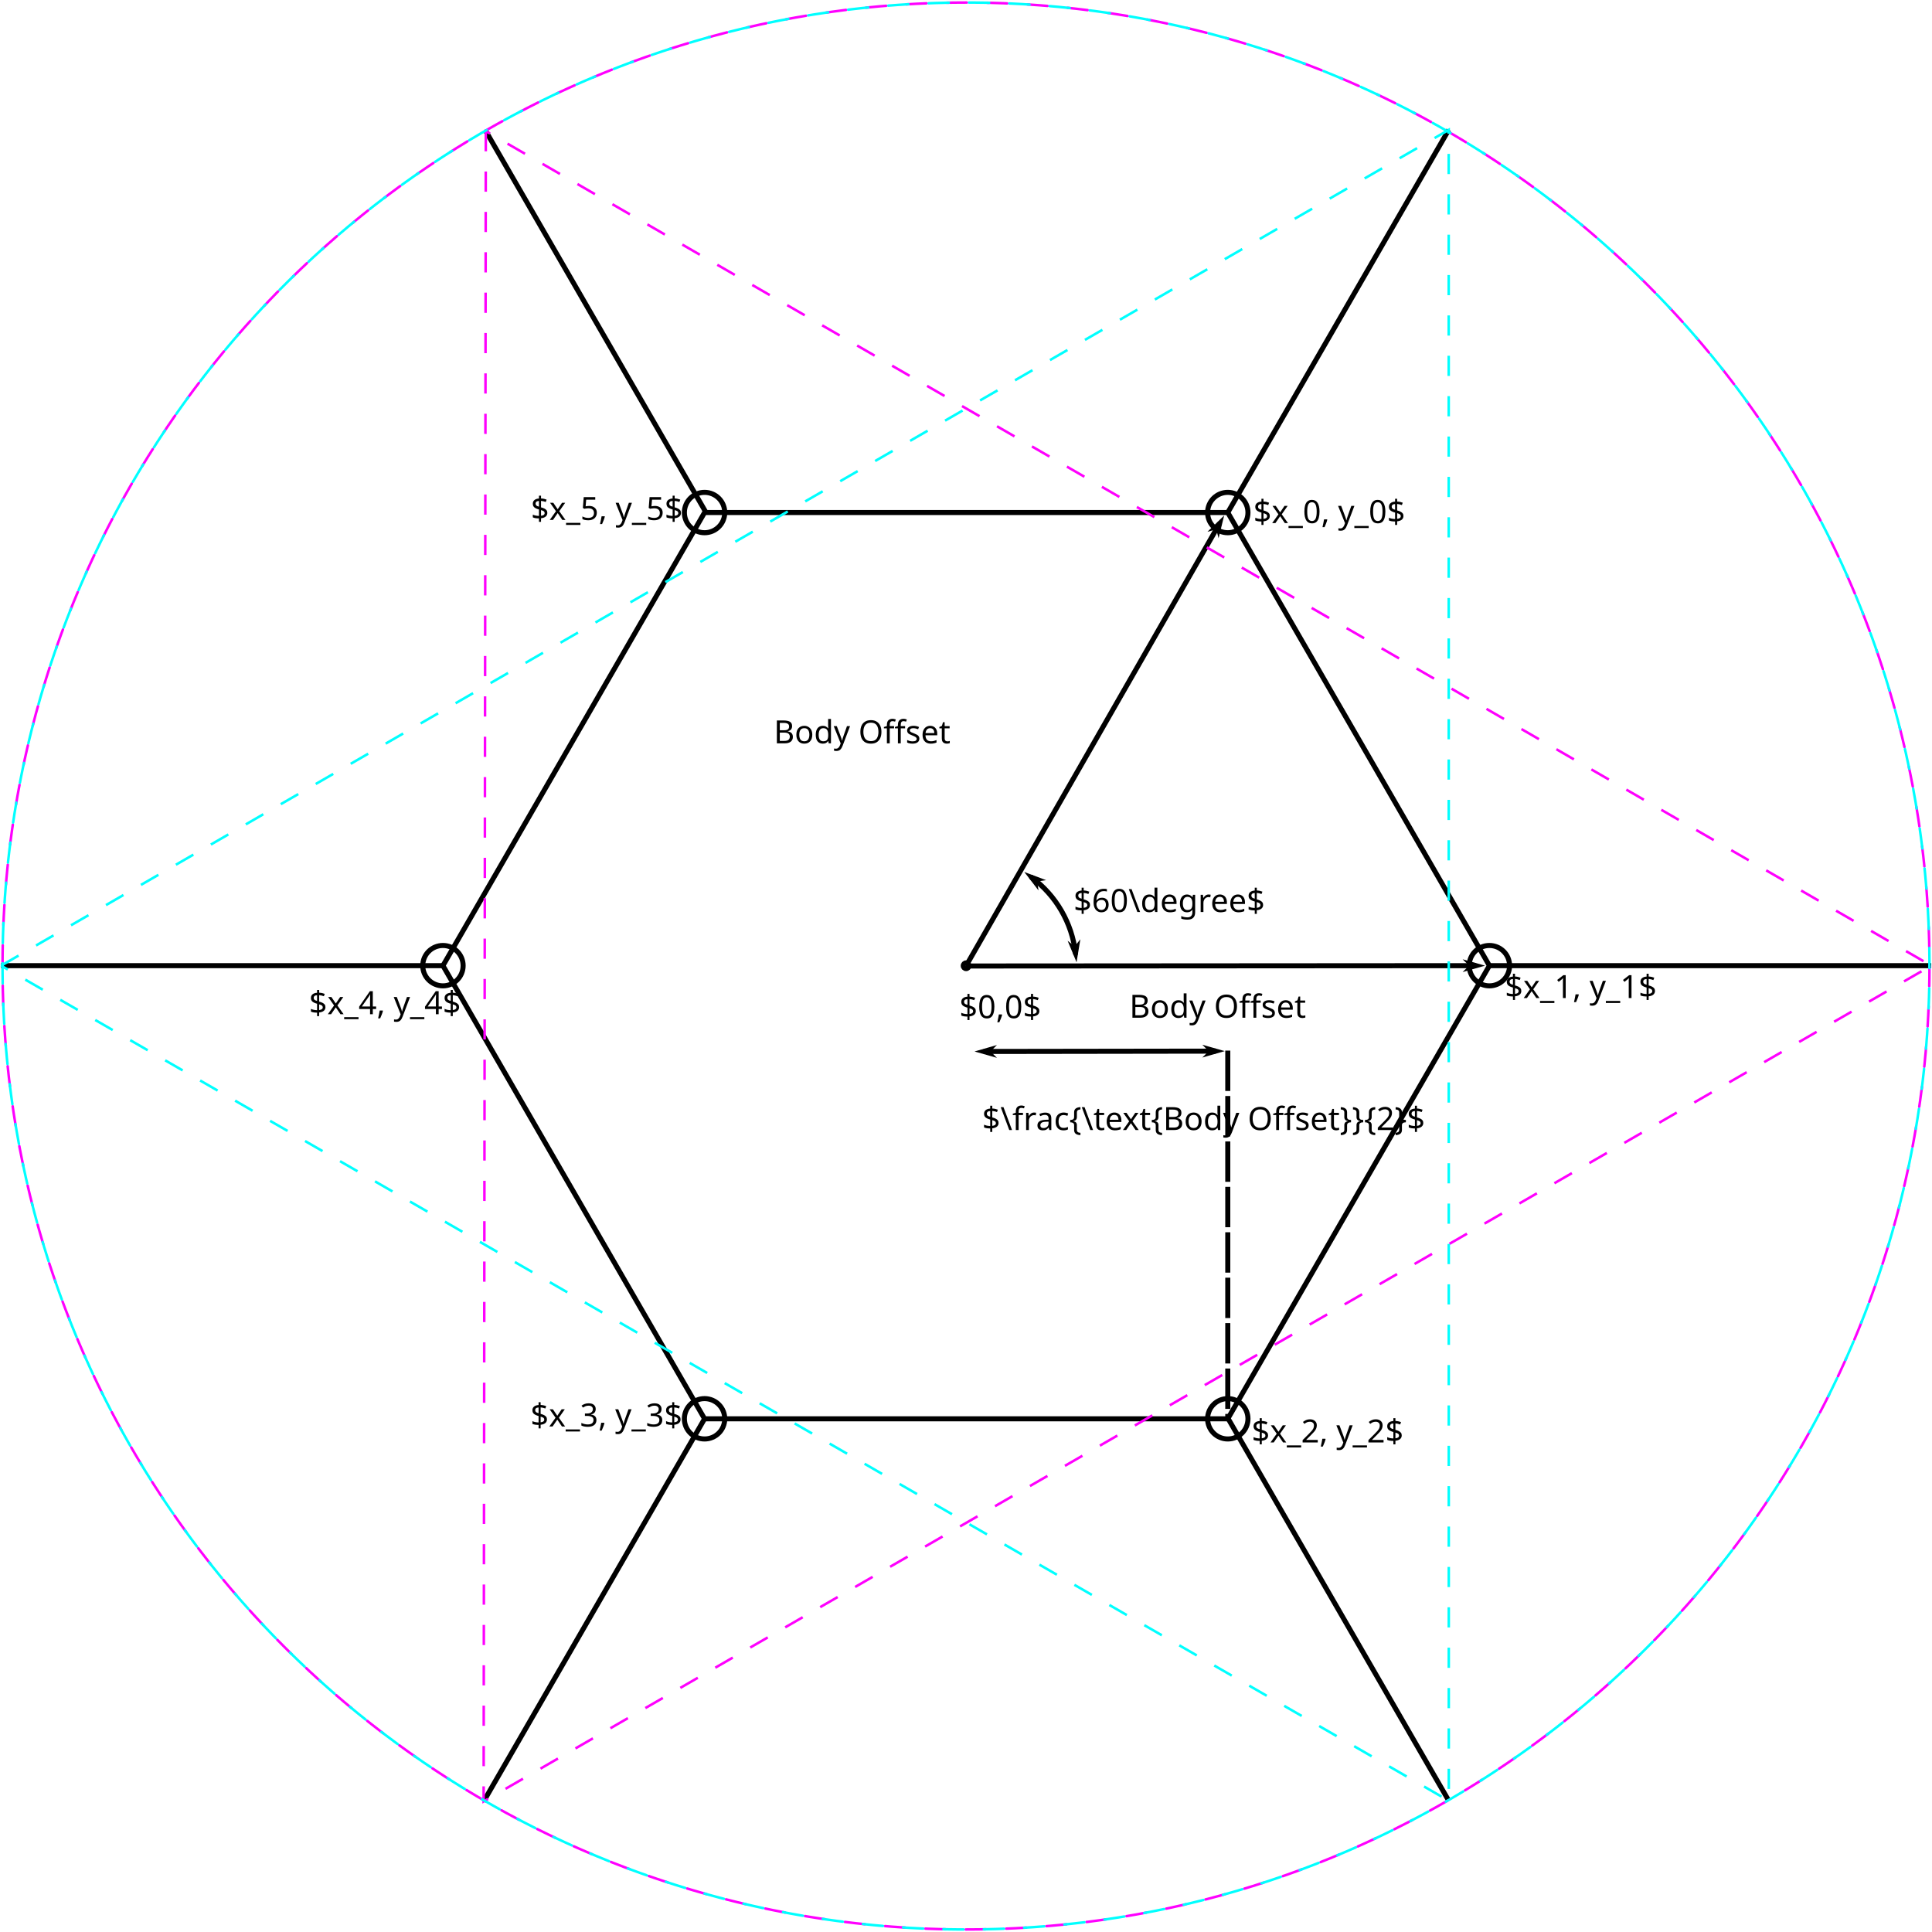
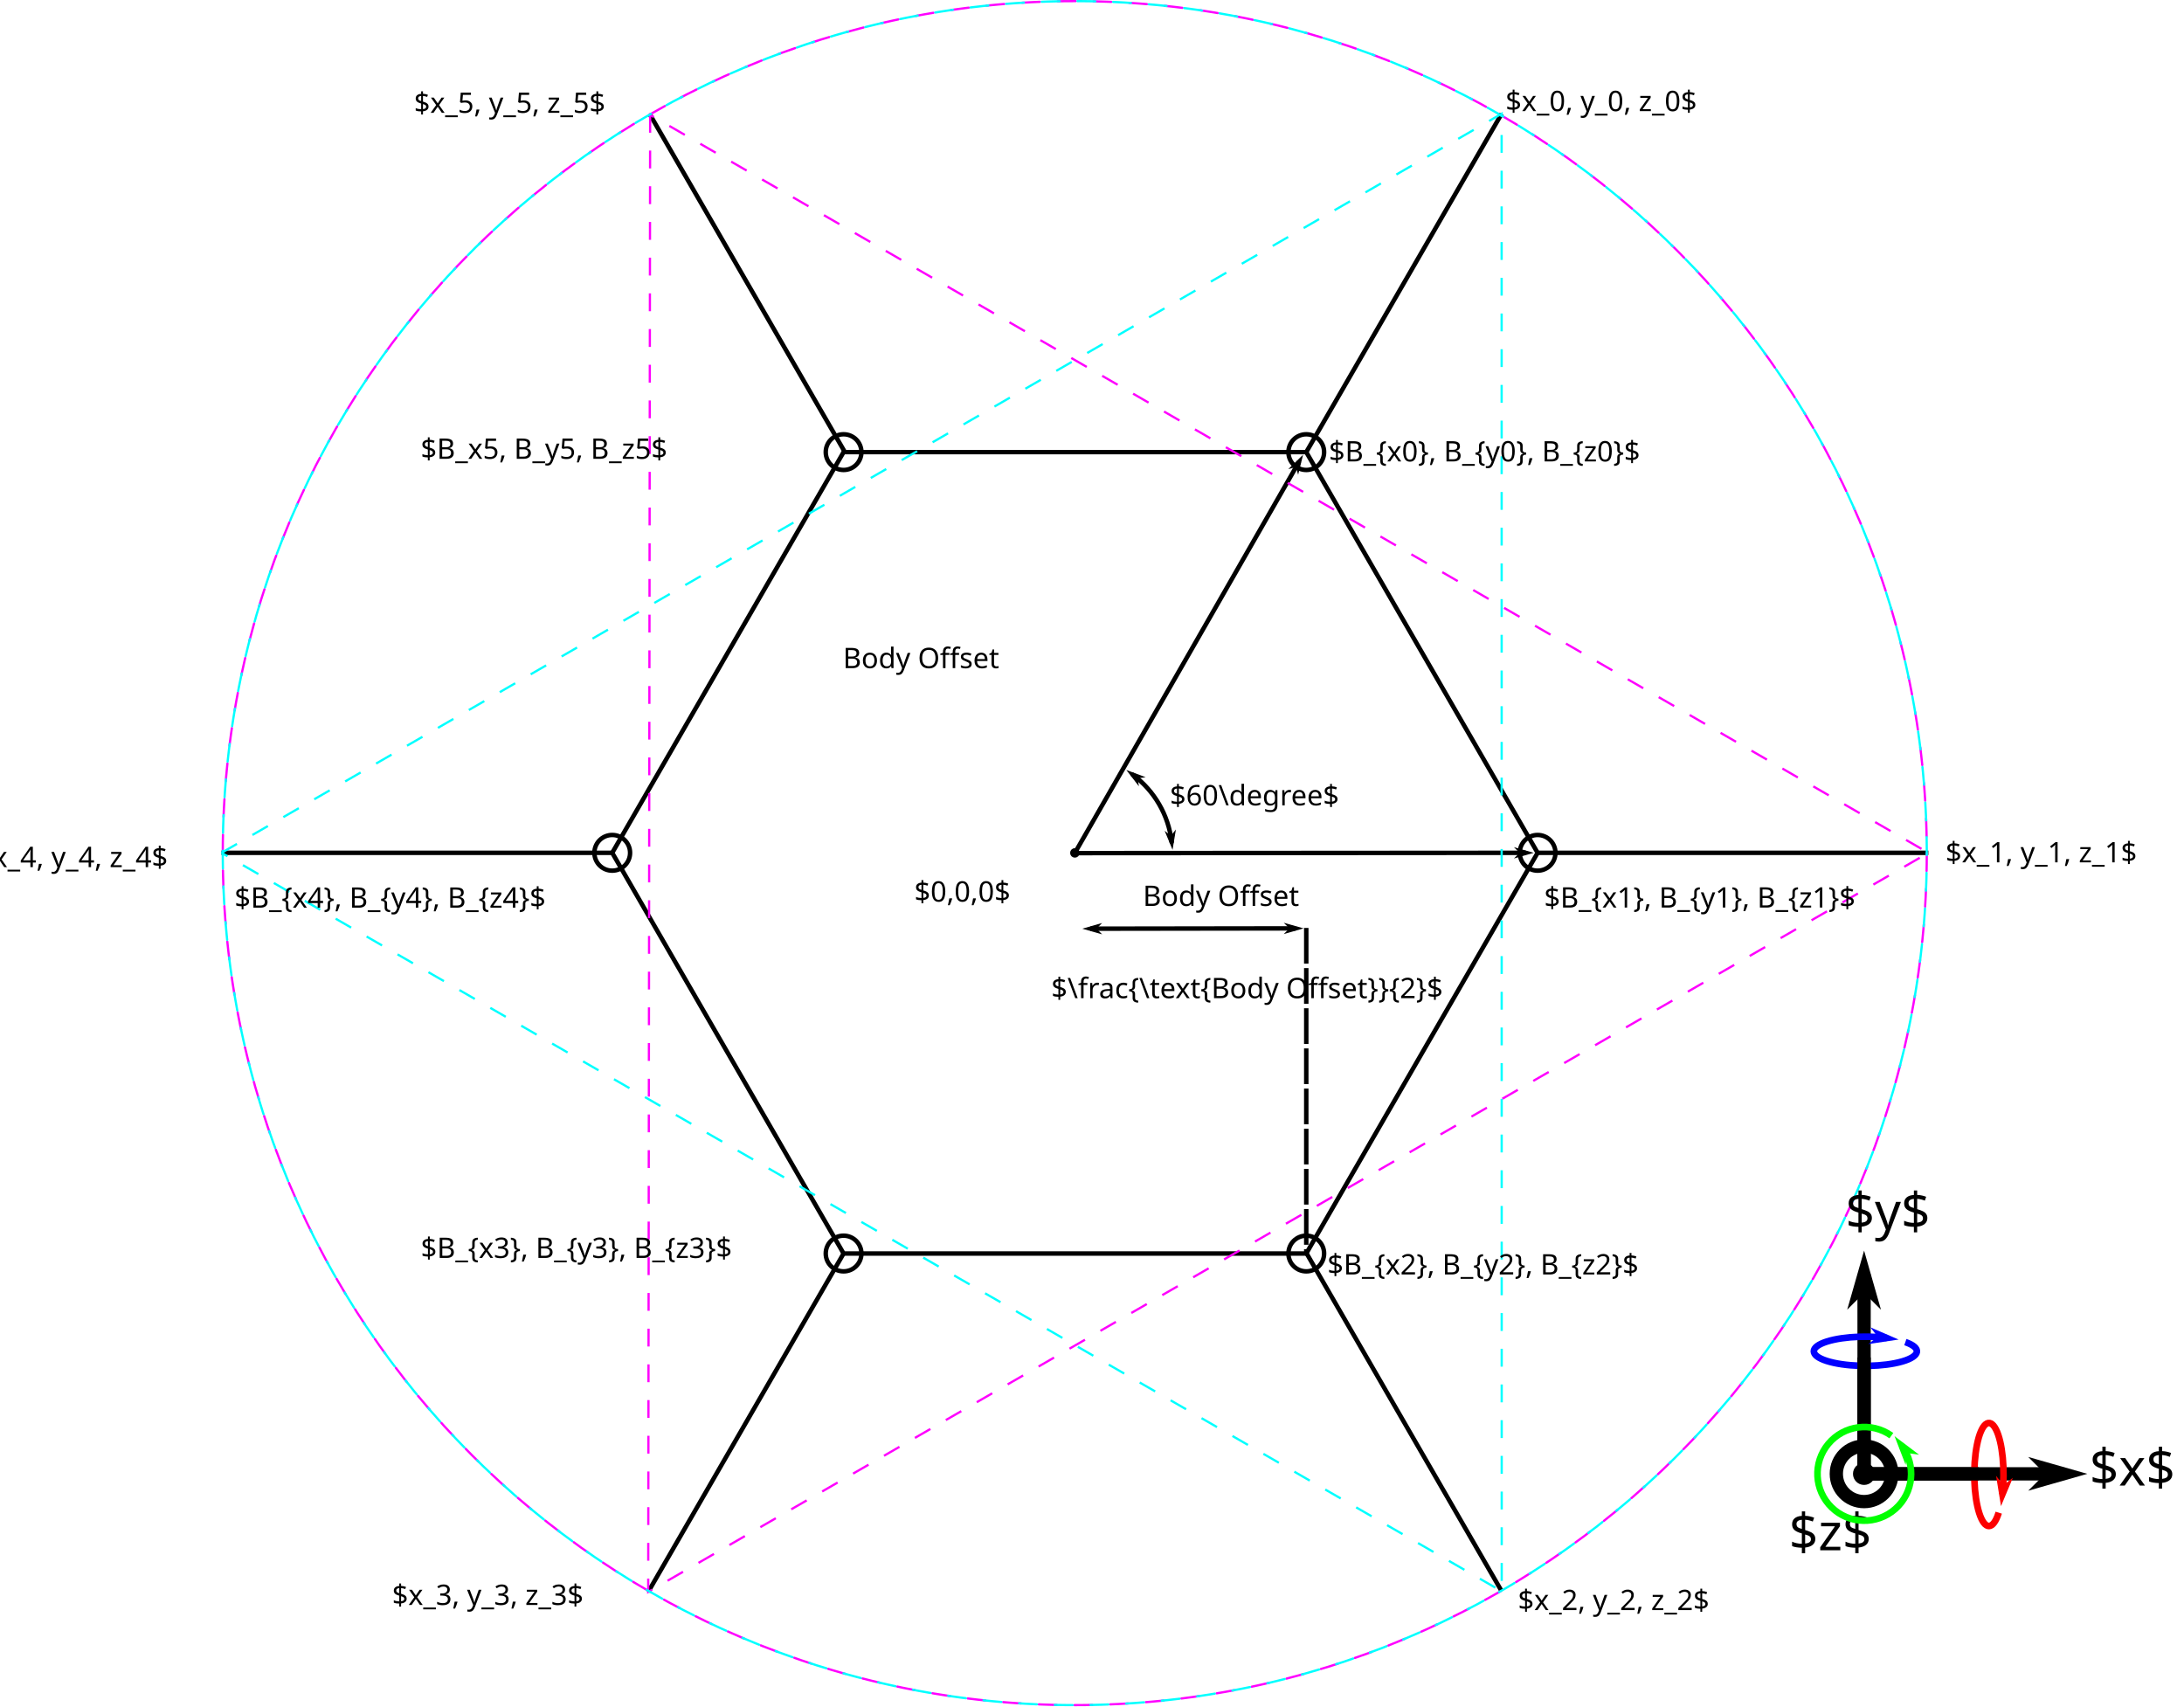
- <svg xmlns="http://www.w3.org/2000/svg" width="382.845mm" height="382.805mm" viewBox="0 0 382.845 382.805" version="1.1" id="svg8">
+ <svg xmlns="http://www.w3.org/2000/svg" width="489.405mm" height="382.347mm" viewBox="0 0 489.405 382.347" version="1.1" id="svg8">
  <defs id="defs2">
    <marker style="overflow:visible" id="marker1397" refX="0" refY="0" orient="auto">
      <path transform="matrix(0.2,0,0,0.2,1.2,0)" style="fill:#000000;fill-opacity:1;fill-rule:evenodd;stroke:#000000;stroke-width:1pt;stroke-opacity:1" d="M 0,0 5,-5 -12.5,0 5,5 Z" id="path1395" />
    </marker>
    <marker style="overflow:visible" id="marker1329" refX="0" refY="0" orient="auto">
      <path transform="matrix(-0.2,0,0,-0.2,-1.2,0)" style="fill:#000000;fill-opacity:1;fill-rule:evenodd;stroke:#000000;stroke-width:1pt;stroke-opacity:1" d="M 0,0 5,-5 -12.5,0 5,5 Z" id="path1327" />
    </marker>
    <marker style="overflow:visible" id="marker1243" refX="0" refY="0" orient="auto">
      <path transform="matrix(-0.2,0,0,-0.2,-1.2,0)" style="fill:#000000;fill-opacity:1;fill-rule:evenodd;stroke:#000000;stroke-width:1pt;stroke-opacity:1" d="M 0,0 5,-5 -12.5,0 5,5 Z" id="path1241" />
    </marker>
    <marker style="overflow:visible" id="Arrow1Sstart" refX="0" refY="0" orient="auto">
      <path transform="matrix(0.2,0,0,0.2,1.2,0)" style="fill:#000000;fill-opacity:1;fill-rule:evenodd;stroke:#000000;stroke-width:1pt;stroke-opacity:1" d="M 0,0 5,-5 -12.5,0 5,5 Z" id="path865" />
    </marker>
    <marker style="overflow:visible" id="marker1159" refX="0" refY="0" orient="auto">
      <path transform="matrix(-0.2,0,0,-0.2,-1.2,0)" style="fill:#000000;fill-opacity:1;fill-rule:evenodd;stroke:#000000;stroke-width:1pt;stroke-opacity:1" d="M 0,0 5,-5 -12.5,0 5,5 Z" id="path1157" />
    </marker>
    <marker style="overflow:visible" id="Arrow1Send" refX="0" refY="0" orient="auto">
      <path transform="matrix(-0.2,0,0,-0.2,-1.2,0)" style="fill:#000000;fill-opacity:1;fill-rule:evenodd;stroke:#000000;stroke-width:1pt;stroke-opacity:1" d="M 0,0 5,-5 -12.5,0 5,5 Z" id="path868" />
    </marker>
+     <marker orient="auto" refY="0" refX="0" id="marker6788" style="overflow:visible">
+       <path id="path6786" d="M 0,0 5,-5 -12.5,0 5,5 Z" style="fill:#01ff00;fill-opacity:1;fill-rule:evenodd;stroke:#01ff00;stroke-width:1pt;stroke-opacity:1" transform="matrix(0.2,0,0,0.2,1.2,0)" />
+     </marker>
+     <marker orient="auto" refY="0" refX="0" id="marker5784" style="overflow:visible">
+       <path id="path5782" d="M 0,0 5,-5 -12.5,0 5,5 Z" style="fill:#0100ff;fill-opacity:1;fill-rule:evenodd;stroke:#0100ff;stroke-width:1pt;stroke-opacity:1" transform="matrix(-0.2,0,0,-0.2,-1.2,0)" />
+     </marker>
+     <marker orient="auto" refY="0" refX="0" id="marker5298" style="overflow:visible">
+       <path id="path5296" d="M 0,0 5,-5 -12.5,0 5,5 Z" style="fill:#fc0000;fill-opacity:1;fill-rule:evenodd;stroke:#fc0000;stroke-width:1pt;stroke-opacity:1" transform="matrix(-0.2,0,0,-0.2,-1.2,0)" />
+     </marker>
+     <marker style="overflow:visible" id="marker3233" refX="0" refY="0" orient="auto">
+       <path transform="matrix(0.2,0,0,0.2,1.2,0)" style="fill:#000000;fill-opacity:1;fill-rule:evenodd;stroke:#000000;stroke-width:1pt;stroke-opacity:1" d="M 0,0 5,-5 -12.5,0 5,5 Z" id="path3231" />
+     </marker>
+     <marker orient="auto" refY="0" refX="0" id="marker2083" style="overflow:visible">
+       <path id="path2081" d="M 0,0 5,-5 -12.5,0 5,5 Z" style="fill:#000000;fill-opacity:1;fill-rule:evenodd;stroke:#000000;stroke-width:1pt;stroke-opacity:1" transform="matrix(0.2,0,0,0.2,1.2,0)" />
+     </marker>
  </defs>
-   <g id="layer1" transform="translate(84.54799,40.34878)" style="display:inline">
+   <g id="layer1" transform="translate(133.9683,40.0993)" style="display:inline">
    <g id="g849">
      <path style="fill:none;fill-opacity:1;stroke:#000000;stroke-width:1;stroke-linecap:round;stroke-miterlimit:4;stroke-dasharray:none;stroke-opacity:1" id="path835" d="M 158.749,240.799 55.067,240.799 3.225,151.007 55.067,61.216 l 103.683,5e-6 51.841,89.792 z" />
      <circle style="fill:none;fill-opacity:1;stroke:#000000;stroke-width:1;stroke-linecap:round;stroke-miterlimit:4;stroke-dasharray:none;stroke-opacity:1" id="path845" cx="106.896" cy="151.025" r="0.567" />
    </g>
    <path style="fill:none;stroke:#000000;stroke-width:1;stroke-linecap:butt;stroke-linejoin:miter;stroke-miterlimit:4;stroke-dasharray:none;stroke-opacity:1;marker-end:url(#Arrow1Send)" d="m 106.874,151.074 101.07,-0.067" id="path851" />
    <path style="fill:none;stroke:#000000;stroke-width:1;stroke-linecap:butt;stroke-linejoin:miter;stroke-miterlimit:4;stroke-dasharray:8, 1;stroke-dashoffset:0;stroke-opacity:1" d="m 158.749,167.837 -1e-5,72.962" id="path1147" />
    <path style="fill:none;stroke:#000000;stroke-width:1;stroke-linecap:butt;stroke-linejoin:miter;stroke-miterlimit:4;stroke-dasharray:none;stroke-opacity:1;marker-end:url(#marker1159)" d="M 106.874,151.074 157.145,63.354" id="path1155" />
    <path style="fill:none;fill-opacity:1;stroke:#000000;stroke-width:1;stroke-linecap:round;stroke-miterlimit:4;stroke-dasharray:none;stroke-dashoffset:0;stroke-opacity:1;marker-start:url(#Arrow1Sstart);marker-end:url(#marker1243)" id="path1195" d="m 119.862,133.504 a 21.849,21.849 0 0 1 8.716,15.059" />
    <text xml:space="preserve" style="font-size:6.35px;line-height:1.25;font-family:sans-serif;stroke-width:0.265" x="128.181" y="140.371" id="text1313">
      <tspan id="tspan1311" x="128.181" y="140.371" style="stroke-width:0.265">$60\degree$</tspan>
    </text>
-     <text xml:space="preserve" style="font-size:6.35px;line-height:1.25;font-family:sans-serif;stroke-width:0.265" x="139.246" y="161.32" id="text1317">
-       <tspan id="tspan1315" x="139.246" y="161.32" style="stroke-width:0.265">Body Offset</tspan>
+     <text xml:space="preserve" style="font-size:6.35px;line-height:1.25;font-family:sans-serif;stroke-width:0.265" x="122.141" y="162.908" id="text1317">
+       <tspan id="tspan1315" x="122.141" y="162.908" style="stroke-width:0.265">Body Offset</tspan>
    </text>
    <path style="fill:none;stroke:#000000;stroke-width:1;stroke-linecap:butt;stroke-linejoin:miter;stroke-miterlimit:4;stroke-dasharray:none;stroke-opacity:1;marker-start:url(#marker1397);marker-end:url(#marker1329)" d="m 110.349,168.008 46.013,-0.067" id="path1325" />
-     <text xml:space="preserve" style="font-size:6.35px;line-height:1.25;font-family:sans-serif;stroke-width:0.265" x="110.063" y="183.576" id="text1473">
-       <tspan id="tspan1471" x="110.063" y="183.576" style="stroke-width:0.265">$\frac{\text{Body Offset}}{2}$</tspan>
+     <text xml:space="preserve" style="font-size:6.35px;line-height:1.25;font-family:sans-serif;stroke-width:0.265" x="101.597" y="183.576" id="text1473">
+       <tspan id="tspan1471" x="101.597" y="183.576" style="stroke-width:0.265">$\frac{\text{Body Offset}}{2}$</tspan>
    </text>
-     <text xml:space="preserve" style="font-size:6.35px;line-height:1.25;font-family:sans-serif;stroke-width:0.265" x="68.79" y="106.947" id="text1483">
-       <tspan id="tspan1481" x="68.79" y="106.947" style="stroke-width:0.265">Body Offset</tspan>
+     <text xml:space="preserve" style="font-size:6.35px;line-height:1.25;font-family:sans-serif;stroke-width:0.265" x="54.93" y="109.62" id="text1483">
+       <tspan id="tspan1481" x="54.93" y="109.62" style="stroke-width:0.265">Body Offset</tspan>
    </text>
    <circle style="fill:none;fill-opacity:1;stroke:#000000;stroke-width:1;stroke-linecap:round;stroke-miterlimit:4;stroke-dasharray:none;stroke-dashoffset:0;stroke-opacity:1" id="path1485" cx="210.59" cy="151.007" r="4" />
    <circle style="fill:none;fill-opacity:1;stroke:#000000;stroke-width:1;stroke-linecap:round;stroke-miterlimit:4;stroke-dasharray:none;stroke-dashoffset:0;stroke-opacity:1" id="path1487" cx="158.749" cy="61.216" r="4" />
    <circle style="fill:none;fill-opacity:1;stroke:#000000;stroke-width:1;stroke-linecap:round;stroke-miterlimit:4;stroke-dasharray:none;stroke-dashoffset:0;stroke-opacity:1" id="path1489" cx="158.749" cy="240.799" r="4" />
    <circle style="fill:none;fill-opacity:1;stroke:#000000;stroke-width:1;stroke-linecap:round;stroke-miterlimit:4;stroke-dasharray:none;stroke-dashoffset:0;stroke-opacity:1" id="path1491" cx="55.067" cy="240.799" r="4" />
    <circle style="fill:none;fill-opacity:1;stroke:#000000;stroke-width:1;stroke-linecap:round;stroke-miterlimit:4;stroke-dasharray:none;stroke-dashoffset:0;stroke-opacity:1" id="path1493" cx="3.225" cy="151.007" r="4" />
    <circle style="fill:none;fill-opacity:1;stroke:#000000;stroke-width:1;stroke-linecap:round;stroke-miterlimit:4;stroke-dasharray:none;stroke-dashoffset:0;stroke-opacity:1" id="path1495" cx="55.067" cy="61.216" r="4" />
    <path style="fill:none;stroke:#000000;stroke-width:1;stroke-linecap:butt;stroke-linejoin:miter;stroke-miterlimit:4;stroke-dasharray:none;stroke-opacity:1" d="m 210.59,151.007 h 43.386 44.173" id="path1521" />
    <path style="fill:none;stroke:#000000;stroke-width:1;stroke-linecap:butt;stroke-linejoin:miter;stroke-miterlimit:4;stroke-dasharray:none;stroke-opacity:1" d="M 3.225,151.007 H -40.161 -84.333" id="path1523" />
    <path style="fill:none;stroke:#000000;stroke-width:1;stroke-linecap:butt;stroke-linejoin:miter;stroke-miterlimit:4;stroke-dasharray:none;stroke-opacity:1" d="M 55.5,61.466 33.807,23.892 11.72,-14.362" id="path1525" />
    <path style="fill:none;stroke:#000000;stroke-width:1;stroke-linecap:butt;stroke-linejoin:miter;stroke-miterlimit:4;stroke-dasharray:none;stroke-opacity:1" d="m 158.766,240.67 21.693,37.573 22.086,38.255" id="path1531" />
    <path style="fill:none;stroke:#000000;stroke-width:1;stroke-linecap:butt;stroke-linejoin:miter;stroke-miterlimit:4;stroke-dasharray:none;stroke-opacity:1" d="m 158.749,61.216 21.693,-37.573 22.086,-38.255" id="path1533" />
    <circle style="fill:none;fill-opacity:1;stroke:#ff00ff;stroke-width:0.5;stroke-linecap:round;stroke-miterlimit:4;stroke-dasharray:4, 4;stroke-dashoffset:0;stroke-opacity:1" id="path1537" cx="106.874" cy="151.074" r="190.923" />
    <path style="fill:none;stroke:#000000;stroke-width:1;stroke-linecap:butt;stroke-linejoin:miter;stroke-miterlimit:4;stroke-dasharray:none;stroke-opacity:1" d="m 55.067,240.799 -21.693,37.573 -22.086,38.255" id="path1541" />
    <path style="fill:none;stroke:#ff00fe;stroke-width:0.5;stroke-linecap:butt;stroke-linejoin:miter;stroke-miterlimit:4;stroke-dasharray:4, 4;stroke-dashoffset:0;stroke-opacity:1" d="M 11.72,-14.362 11.287,316.627 298.149,151.007 Z" id="path1543" />
    <path style="fill:none;stroke:#00ffff;stroke-width:0.5;stroke-linecap:butt;stroke-linejoin:miter;stroke-miterlimit:4;stroke-dasharray:4, 4;stroke-dashoffset:0;stroke-opacity:1" d="M -84.333,151.007 202.528,-14.612 202.545,316.498 -84.333,151.007" id="path1545" />
    <text xml:space="preserve" style="font-size:6.35px;line-height:1.25;font-family:sans-serif;stroke-width:0.265" x="163.807" y="63.298" id="text1641">
-       <tspan id="tspan1639" x="163.807" y="63.298" style="stroke-width:0.265">$x_0, y_0$</tspan>
+       <tspan id="tspan1639" x="163.807" y="63.298" style="stroke-width:0.265">$B_{x0}, B_{y0}, B_{z0}$</tspan>
    </text>
-     <text xml:space="preserve" style="font-size:6.35px;line-height:1.25;font-family:sans-serif;stroke-width:0.265" x="213.65" y="157.421" id="text1645">
-       <tspan id="tspan1643" x="213.65" y="157.421" style="stroke-width:0.265">$x_1, y_1$</tspan>
+     <text xml:space="preserve" style="font-size:6.35px;line-height:1.25;font-family:sans-serif;stroke-width:0.265" x="212.046" y="163.274" id="text1645">
+       <tspan id="tspan1643" x="212.046" y="163.274" style="stroke-width:0.265">$B_{x1}, B_{y1}, B_{z1}$</tspan>
    </text>
    <text xml:space="preserve" style="font-size:6.35px;line-height:1.25;font-family:sans-serif;stroke-width:0.265" x="163.47" y="245.49" id="text1649">
-       <tspan id="tspan1647" x="163.47" y="245.49" style="stroke-width:0.265">$x_2, y_2$</tspan>
+       <tspan id="tspan1647" x="163.47" y="245.49" style="stroke-width:0.265">$B_{x2}, B_{y2}, B_{z2}$</tspan>
    </text>
-     <text xml:space="preserve" style="font-size:6.35px;line-height:1.25;font-family:sans-serif;stroke-width:0.265" x="20.567" y="242.322" id="text1653">
-       <tspan id="tspan1651" x="20.567" y="242.322" style="stroke-width:0.265">$x_3, y_3$</tspan>
+     <text xml:space="preserve" style="font-size:6.35px;line-height:1.25;font-family:sans-serif;stroke-width:0.265" x="-39.675" y="241.788" id="text1653">
+       <tspan id="tspan1651" x="-39.675" y="241.788" style="stroke-width:0.265">$B_{x3}, B_{y3}, B_{z3}$</tspan>
    </text>
-     <text xml:space="preserve" style="font-size:6.35px;line-height:1.25;font-family:sans-serif;stroke-width:0.265" x="-23.324" y="160.628" id="text1657">
-       <tspan id="tspan1655" x="-23.324" y="160.628" style="stroke-width:0.265">$x_4, y_4$</tspan>
+     <text xml:space="preserve" style="font-size:6.35px;line-height:1.25;font-family:sans-serif;stroke-width:0.265" x="-81.427" y="163.301" id="text1657">
+       <tspan id="tspan1655" x="-81.427" y="163.301" style="stroke-width:0.265">$B_{x4}, B_{y4}, B_{z4}$</tspan>
    </text>
-     <text xml:space="preserve" style="font-size:6.35px;line-height:1.25;font-family:sans-serif;stroke-width:0.265" x="20.643" y="62.688" id="text1661">
-       <tspan id="tspan1659" x="20.643" y="62.688" style="stroke-width:0.265">$x_5, y_5$</tspan>
+     <text xml:space="preserve" style="font-size:6.35px;line-height:1.25;font-family:sans-serif;stroke-width:0.265" x="-41.203" y="-14.82" id="text1661">
+       <tspan id="tspan1659" x="-41.203" y="-14.82" style="stroke-width:0.265">$x_5, y_5, z_5$</tspan>
    </text>
-     <text xml:space="preserve" style="font-size:6.35px;line-height:1.25;font-family:sans-serif;stroke-width:0.265" x="105.551" y="161.405" id="text1671">
-       <tspan id="tspan1669" x="105.551" y="161.405" style="stroke-width:0.265">$0,0$</tspan>
+     <text xml:space="preserve" style="font-size:6.35px;line-height:1.25;font-family:sans-serif;stroke-width:0.265" x="70.914" y="161.94" id="text1671">
+       <tspan id="tspan1669" x="70.914" y="161.94" style="stroke-width:0.265">$0,0,0$</tspan>
    </text>
    <circle style="fill:none;fill-opacity:1;stroke:#00ffff;stroke-width:0.5;stroke-linecap:round;stroke-miterlimit:4;stroke-dasharray:4, 4;stroke-dashoffset:0;stroke-opacity:1" id="circle1673" cx="104.02" cy="153.054" r="190.923" transform="rotate(-1.075536)" />
+     <text xml:space="preserve" style="font-size:6.35px;line-height:1.25;font-family:sans-serif;display:inline;stroke-width:0.265" x="203.395" y="-15.195" id="text1641-8">
+       <tspan id="tspan1639-6" x="203.395" y="-15.195" style="stroke-width:0.265">$x_0, y_0, z_0$</tspan>
+     </text>
+     <text id="text984" y="153.145" x="302.004" style="font-size:6.35px;line-height:1.25;font-family:sans-serif;stroke-width:0.265" xml:space="preserve">
+       <tspan style="stroke-width:0.265" y="153.145" x="302.004" id="tspan982">$x_1, y_1, z_1$</tspan>
+     </text>
+     <text id="text988" y="320.707" x="206.181" style="font-size:6.35px;line-height:1.25;font-family:sans-serif;stroke-width:0.265" xml:space="preserve">
+       <tspan style="stroke-width:0.265" y="320.707" x="206.181" id="tspan986">$x_2, y_2, z_2$</tspan>
+     </text>
+     <text id="text992" y="319.548" x="-46.108" style="font-size:6.35px;line-height:1.25;font-family:sans-serif;stroke-width:0.265" xml:space="preserve">
+       <tspan style="stroke-width:0.265" y="319.548" x="-46.108" id="tspan990">$x_3, y_3, z_3$</tspan>
+     </text>
+     <text id="text996" y="62.711" x="-39.704" style="font-size:6.35px;line-height:1.25;font-family:sans-serif;stroke-width:0.265" xml:space="preserve">
+       <tspan style="stroke-width:0.265" y="62.711" x="-39.704" id="tspan994">$B_x5, B_y5, B_z5$</tspan>
+     </text>
+     <text id="text1000" y="154.213" x="-139.26" style="font-size:6.35px;line-height:1.25;font-family:sans-serif;stroke-width:0.265" xml:space="preserve">
+       <tspan style="stroke-width:0.265" y="154.213" x="-139.26" id="tspan998">$x_4, y_4, z_4$</tspan>
+     </text>
+     <path style="fill:none;stroke:#000000;stroke-width:2.98;stroke-linecap:butt;stroke-linejoin:miter;stroke-miterlimit:4;stroke-dasharray:none;stroke-opacity:1;marker-start:url(#marker2083)" d="m 283.748,245.468 v 44.703" id="path2027" />
+     <path id="path2139" d="M 328.451,290.171 H 283.748" style="fill:none;stroke:#000000;stroke-width:2.98;stroke-linecap:butt;stroke-linejoin:miter;stroke-miterlimit:4;stroke-dasharray:none;stroke-opacity:1;marker-start:url(#marker3233)" />
+     <circle style="opacity:1;fill:none;fill-opacity:1;stroke:#000000;stroke-width:2.98;stroke-linejoin:round;stroke-miterlimit:4;stroke-dasharray:none;stroke-dashoffset:0;stroke-opacity:1" id="path3533" cx="283.748" cy="290.171" r="6.22" />
+     <circle style="opacity:1;fill:#000000;fill-opacity:1;stroke:none;stroke-width:2.487;stroke-linejoin:round;stroke-miterlimit:4;stroke-dasharray:none;stroke-dashoffset:0;stroke-opacity:1" id="path3538" cx="283.748" cy="290.171" r="2.487" />
+     <text xml:space="preserve" style="font-style:normal;font-weight:normal;font-size:37.848px;line-height:1.25;font-family:sans-serif;letter-spacing:0px;word-spacing:0px;fill:#000000;fill-opacity:1;stroke:none;stroke-width:0.789" x="334.244" y="292.8" id="text3542">
+       <tspan id="tspan3540" x="334.244" y="292.8" style="font-size:11.488px;stroke-width:0.789">$x$</tspan>
+     </text>
+     <text xml:space="preserve" style="font-style:normal;font-weight:normal;font-size:37.848px;line-height:1.25;font-family:sans-serif;letter-spacing:0px;word-spacing:0px;fill:#000000;fill-opacity:1;stroke:none;stroke-width:0.789" x="279.576" y="235.385" id="text3546">
+       <tspan id="tspan3544" x="279.576" y="235.385" style="font-size:11.488px;stroke-width:0.789">$y$</tspan>
+     </text>
+     <text xml:space="preserve" style="font-style:normal;font-weight:normal;font-size:37.848px;line-height:1.25;font-family:sans-serif;letter-spacing:0px;word-spacing:0px;fill:#000000;fill-opacity:1;stroke:none;stroke-width:0.789" x="266.899" y="307.297" id="text3550">
+       <tspan id="tspan3548" x="266.899" y="307.297" style="font-size:11.488px;stroke-width:0.789">$z$</tspan>
+     </text>
+     <path style="opacity:1;fill:none;fill-opacity:1;stroke:#fc0000;stroke-width:1.49;stroke-linejoin:round;stroke-miterlimit:4;stroke-dasharray:none;stroke-dashoffset:0;stroke-opacity:1;marker-end:url(#marker5298)" id="path3552" d="m 313.92,298.87 a 3.271,11.546 0 0 1 -4.366,0.1 3.271,11.546 0 0 1 -0.506,-15.306 3.271,11.546 0 0 1 4.255,-3.448 3.271,11.546 0 0 1 1.436,14.552" />
+     <path style="fill:none;stroke:#000000;stroke-width:2.98;stroke-linecap:butt;stroke-linejoin:miter;stroke-miterlimit:4;stroke-dasharray:none;stroke-opacity:1" d="M 309.4,290.171 H 283.748" id="path4510" />
+     <path d="m -260.643,292.996 a 3.271,11.546 0 0 1 -4.349,-0.705 3.271,11.546 0 0 1 -0.298,-15.332 3.271,11.546 0 0 1 4.281,-2.797 3.271,11.546 0 0 1 1.276,14.693" id="path4600" style="opacity:1;fill:none;fill-opacity:1;stroke:#0100ff;stroke-width:1.49;stroke-linejoin:round;stroke-miterlimit:4;stroke-dasharray:none;stroke-dashoffset:0;stroke-opacity:1;marker-end:url(#marker5784)" transform="rotate(-90)" />
+     <path id="path5194" d="m 283.748,264.087 v 26.084" style="fill:none;stroke:#000000;stroke-width:2.98;stroke-linecap:butt;stroke-linejoin:miter;stroke-miterlimit:4;stroke-dasharray:none;stroke-opacity:1" />
+     <path style="opacity:1;fill:none;fill-opacity:1;stroke:#01ff00;stroke-width:1.49;stroke-linejoin:round;stroke-miterlimit:4;stroke-dasharray:none;stroke-dashoffset:0;stroke-opacity:1;marker-start:url(#marker6788)" id="path6778" d="m 292.179,283.858 a 10.493,10.493 0 0 1 -1.442,14.183 10.493,10.493 0 0 1 -14.252,-0.344 10.493,10.493 0 0 1 -0.756,-14.236 10.493,10.493 0 0 1 14.135,-1.851" />
  </g>
</svg>
